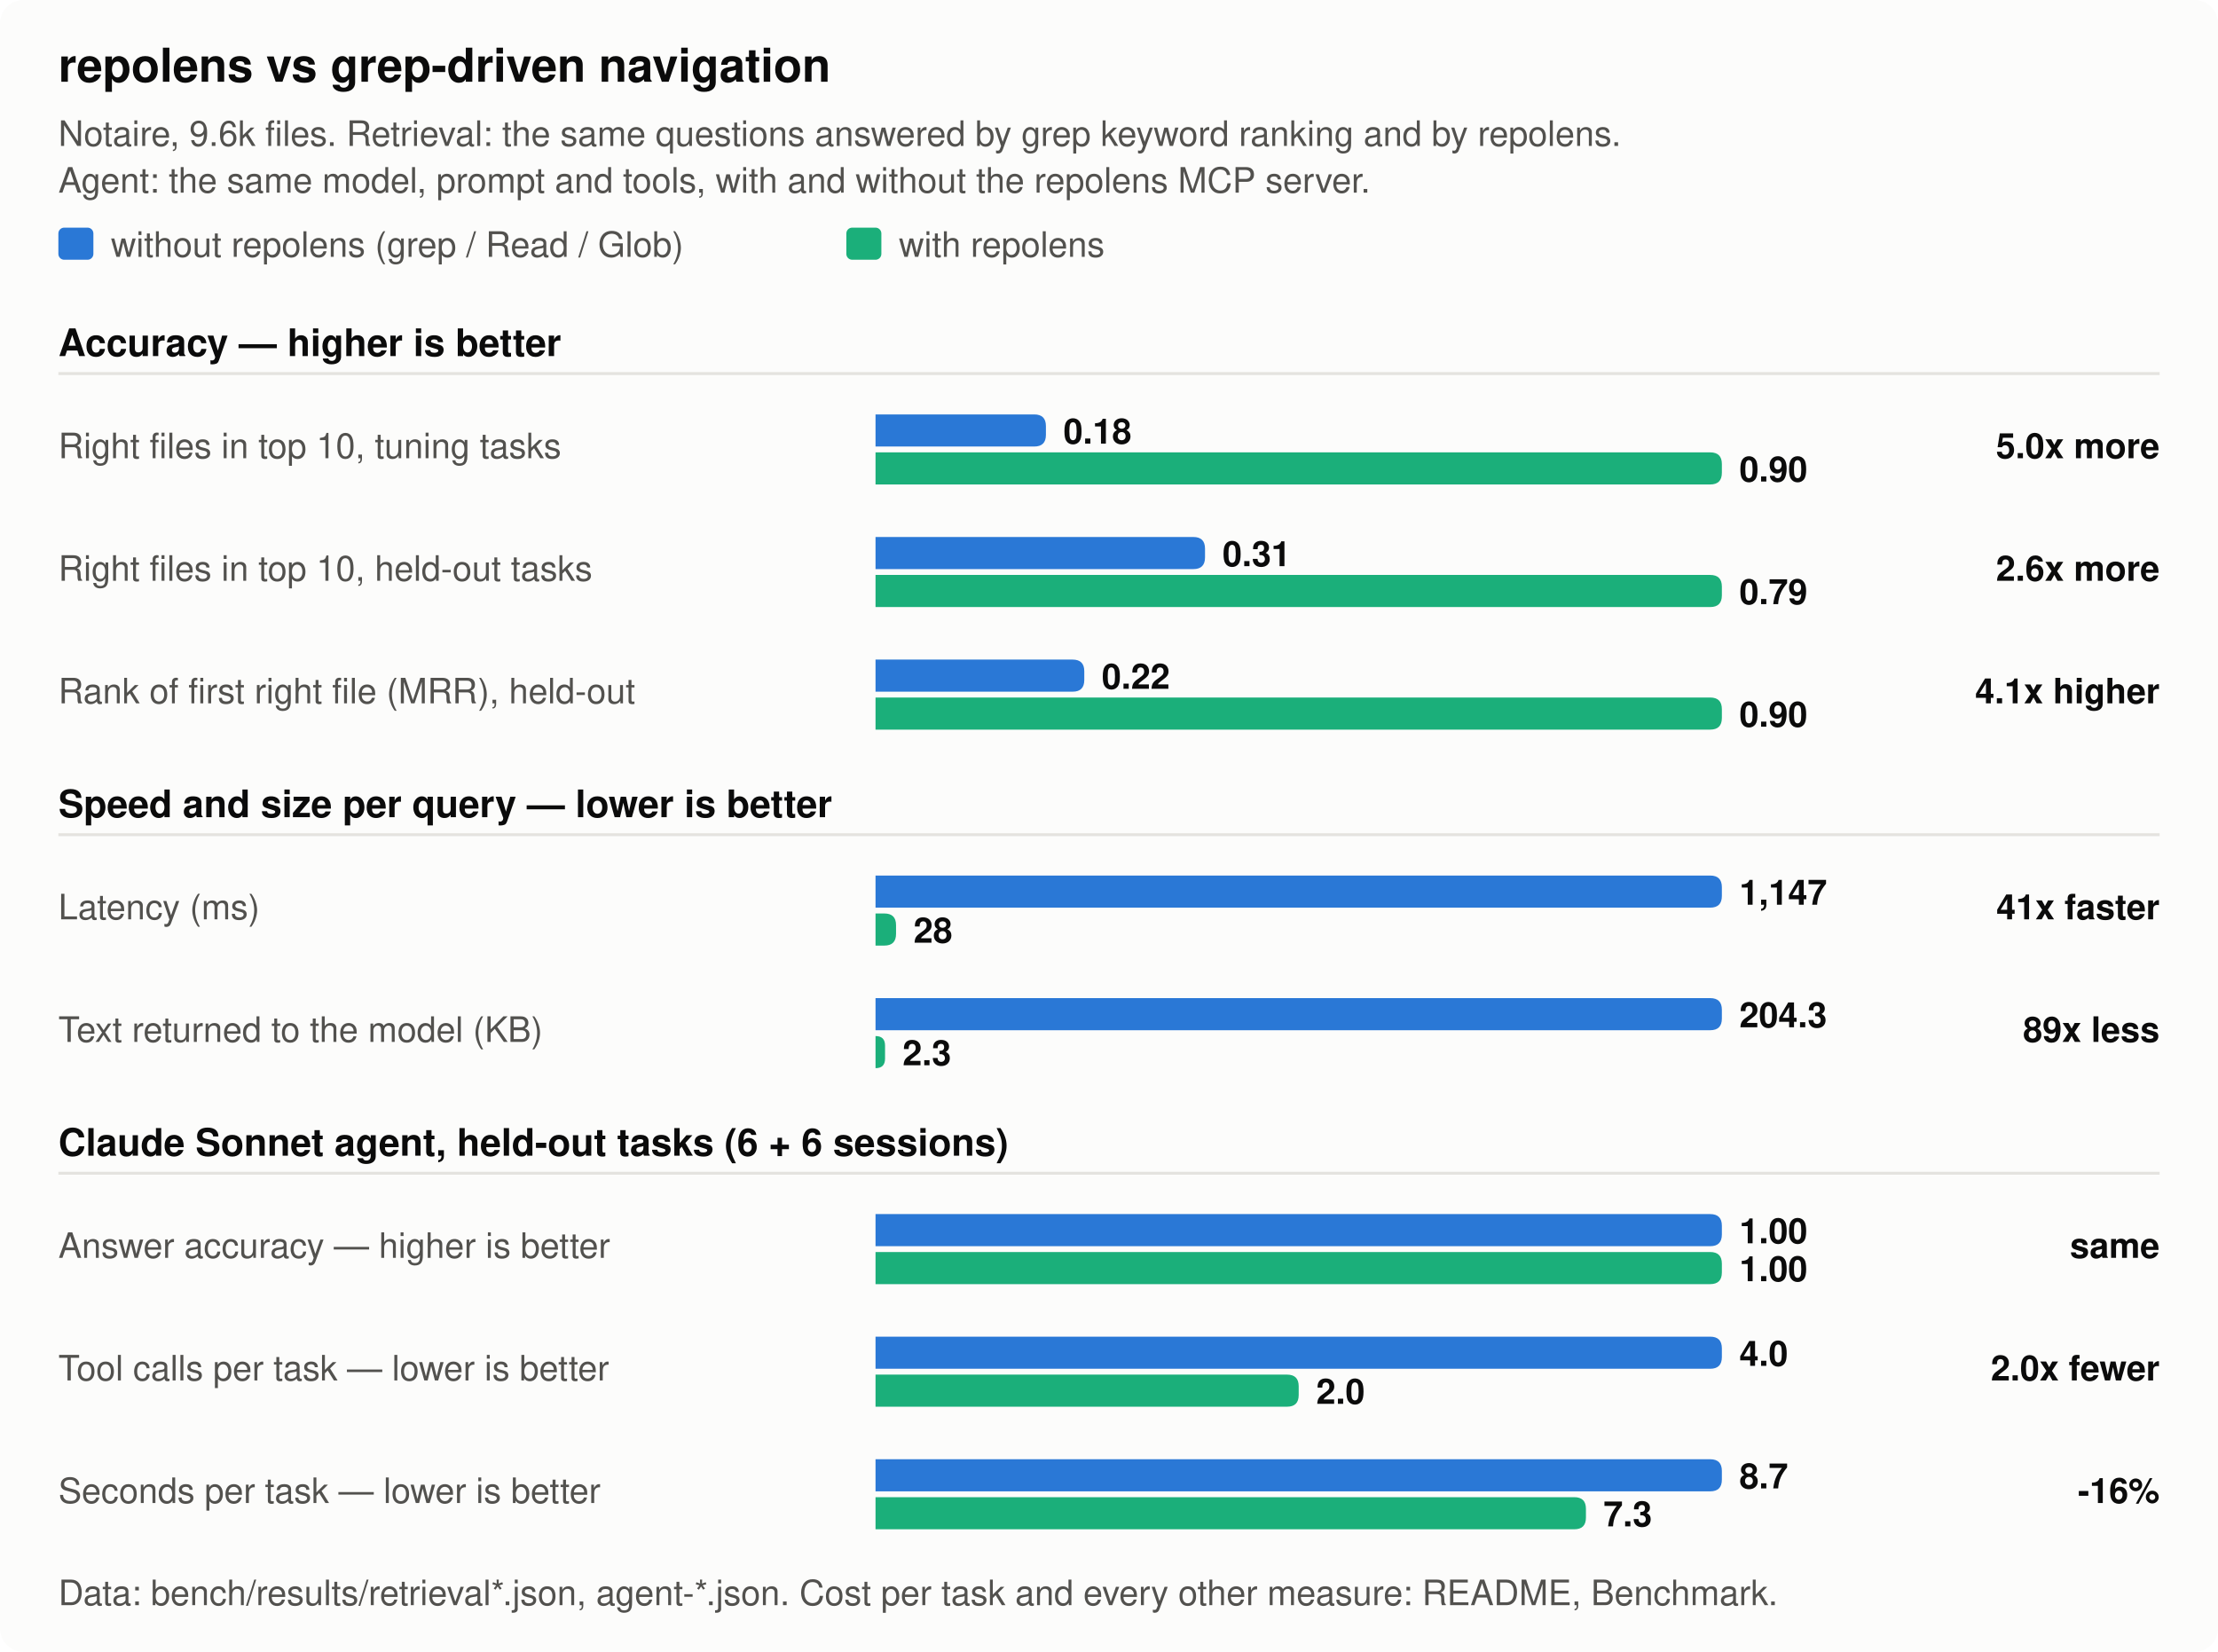
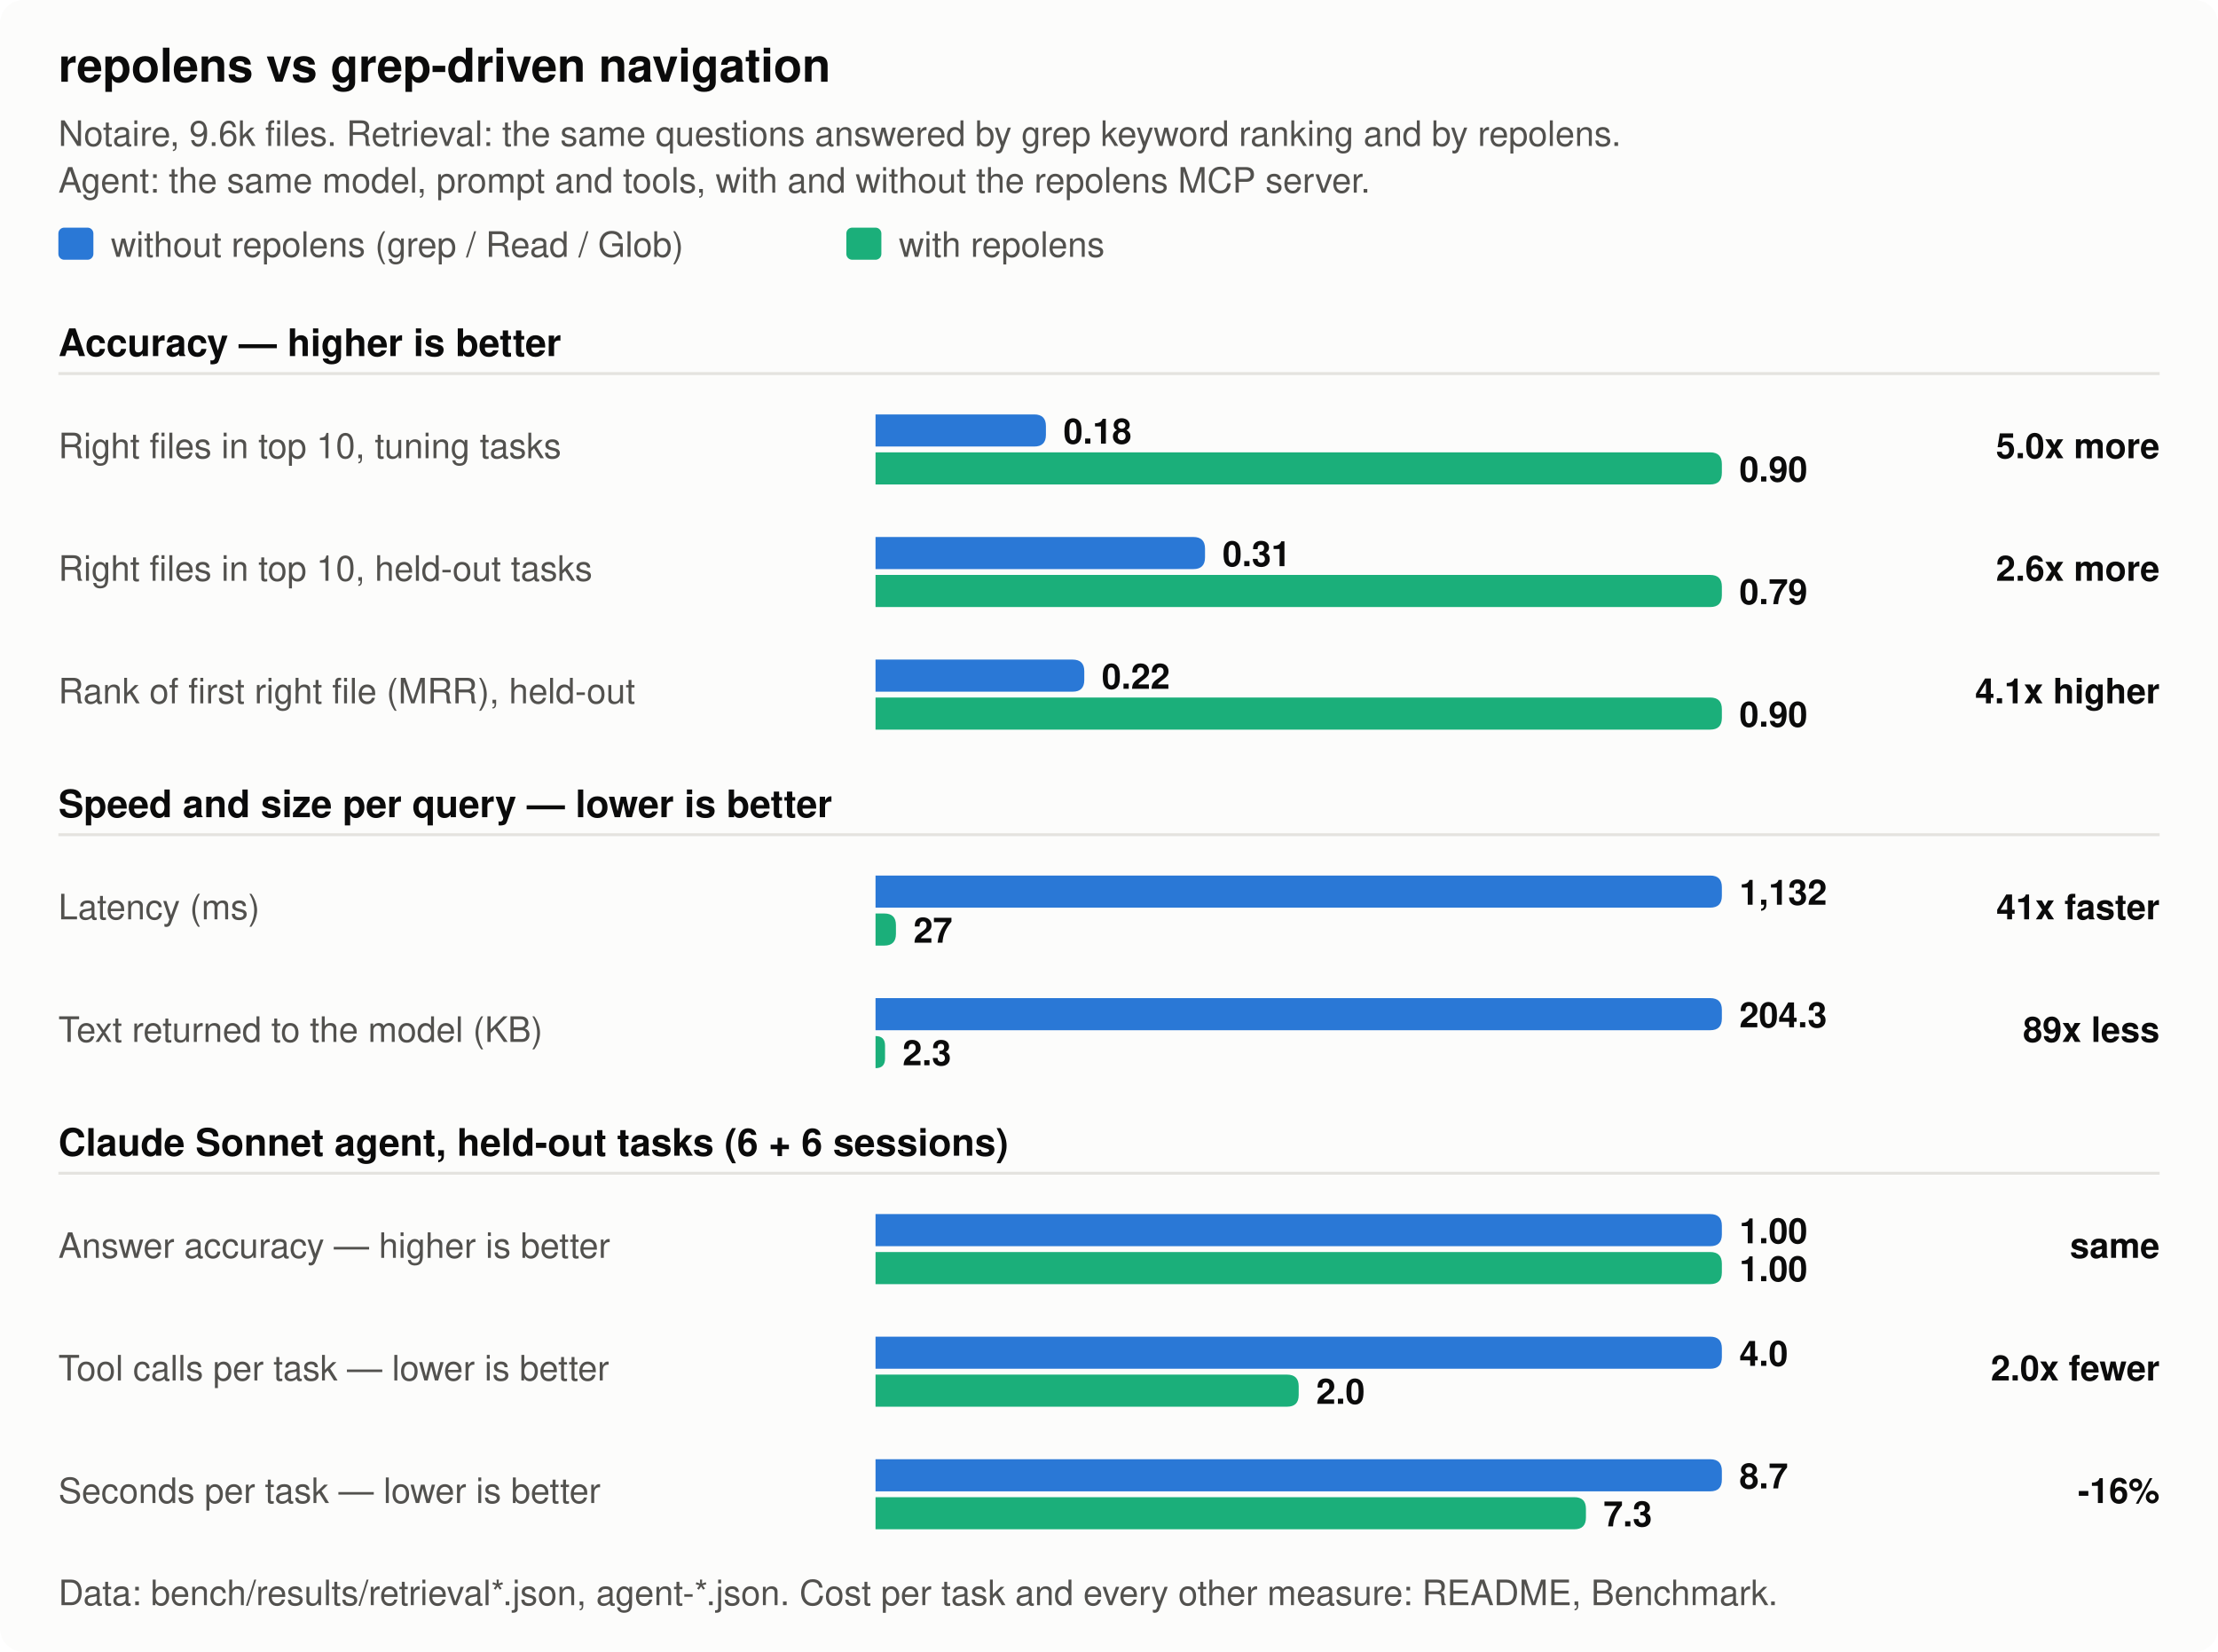
<svg xmlns="http://www.w3.org/2000/svg" viewBox="0 0 760 566" width="760" height="566" role="img" aria-label="repolens vs grep-driven navigation">
  <style>
.bg { fill: #fcfcfb; } text { font: 12px -apple-system, BlinkMacSystemFont, "Segoe UI", Helvetica, Arial, sans-serif;
  fill: #52514e; } .title { font-size: 13px; font-weight: 600; fill: #0b0b0b; } .value { font-weight: 600;
  fill: #0b0b0b; } .axis { stroke: #e4e3df; stroke-width: 1; } .grep { fill: #2a78d6; } .graph { fill: #1baf7a; }
@media (prefers-color-scheme: dark) { .bg { fill: #1a1a19; } text { fill: #c3c2b7; } .title, .value { fill: #f0efec; }
  .axis { stroke: #353431; } .grep { fill: #3987e5; } .graph { fill: #199e70; } }
</style>
  <rect class="bg" width="760" height="566" rx="8" />
  <text class="title" x="20" y="28" style="font-size:16px">repolens vs grep-driven navigation</text>
  <text x="20" y="50">Notaire, 9.6k files. Retrieval: the same questions answered by grep keyword ranking and by repolens.</text>
  <text x="20" y="66">Agent: the same model, prompt and tools, with and without the repolens MCP server.</text>
  <rect class="grep" x="20" y="78" width="12" height="11" rx="2" />
  <text x="38" y="88">without repolens (grep / Read / Glob)</text>
  <rect class="graph" x="290" y="78" width="12" height="11" rx="2" />
  <text x="308" y="88">with repolens</text>
  <text class="title" x="20" y="122">Accuracy — higher is better</text>
  <line class="axis" x1="20" x2="740" y1="128" y2="128" />
  <text x="20" y="157">Right files in top 10, tuning tasks</text>
  <g class="bar">
    <path class="grep" d="M300,142 H354.385 Q358.385,142 358.385,146.0 V149.0 Q358.385,153 354.385,153 H300 Z" />
  </g>
  <text class="value" x="364.385" y="152">0.18</text>
  <g class="bar">
    <path class="graph" d="M300,155 H586.0 Q590.0,155 590.0,159.0 V162.0 Q590.0,166 586.0,166 H300 Z" />
  </g>
  <text class="value" x="596.0" y="165">0.90</text>
  <text class="value" x="740" y="157" text-anchor="end">5.0x more</text>
  <text x="20" y="199">Right files in top 10, held-out tasks</text>
  <g class="bar">
    <path class="grep" d="M300,184 H408.901 Q412.901,184 412.901,188.0 V191.0 Q412.901,195 408.901,195 H300 Z" />
  </g>
  <text class="value" x="418.901" y="194">0.31</text>
  <g class="bar">
    <path class="graph" d="M300,197 H586.0 Q590.0,197 590.0,201.0 V204.0 Q590.0,208 586.0,208 H300 Z" />
  </g>
  <text class="value" x="596.0" y="207">0.79</text>
  <text class="value" x="740" y="199" text-anchor="end">2.6x more</text>
  <text x="20" y="241">Rank of first right file (MRR), held-out</text>
  <g class="bar">
    <path class="grep" d="M300,226 H367.529 Q371.529,226 371.529,230.0 V233.0 Q371.529,237 367.529,237 H300 Z" />
  </g>
  <text class="value" x="377.529" y="236">0.22</text>
  <g class="bar">
    <path class="graph" d="M300,239 H586.0 Q590.0,239 590.0,243.0 V246.0 Q590.0,250 586.0,250 H300 Z" />
  </g>
  <text class="value" x="596.0" y="249">0.90</text>
  <text class="value" x="740" y="241" text-anchor="end">4.1x higher</text>
  <text class="title" x="20" y="280">Speed and size per query — lower is better</text>
  <line class="axis" x1="20" x2="740" y1="286" y2="286" />
  <text x="20" y="315">Latency (ms)</text>
  <g class="bar">
    <path class="grep" d="M300,300 H586.0 Q590.0,300 590.0,304.0 V307.0 Q590.0,311 586.0,311 H300 Z" />
  </g>
-   <text class="value" x="596.0" y="310">1,147</text>
+   <text class="value" x="596.0" y="310">1,132</text>
  <g class="bar">
-     <path class="graph" d="M300,313 H303.029 Q307.029,313 307.029,317.0 V320.0 Q307.029,324 303.029,324 H300 Z" />
+     <path class="graph" d="M300,313 H302.996 Q306.996,313 306.996,317.0 V320.0 Q306.996,324 302.996,324 H300 Z" />
  </g>
-   <text class="value" x="313.029" y="323">28</text>
+   <text class="value" x="312.996" y="323">27</text>
  <text class="value" x="740" y="315" text-anchor="end">41x faster</text>
  <text x="20" y="357">Text returned to the model (KB)</text>
  <g class="bar">
    <path class="grep" d="M300,342 H586.0 Q590.0,342 590.0,346.0 V349.0 Q590.0,353 586.0,353 H300 Z" />
  </g>
  <text class="value" x="596.0" y="352">204.3</text>
  <g class="bar">
    <path class="graph" d="M300,355 H300.0 Q303.264,355 303.264,358.264 V362.736 Q303.264,366 300.0,366 H300 Z" />
  </g>
  <text class="value" x="309.264" y="365">2.3</text>
  <text class="value" x="740" y="357" text-anchor="end">89x less</text>
  <text class="title" x="20" y="396">Claude Sonnet agent, held-out tasks (6 + 6 sessions)</text>
  <line class="axis" x1="20" x2="740" y1="402" y2="402" />
  <text x="20" y="431">Answer accuracy — higher is better</text>
  <g class="bar">
    <path class="grep" d="M300,416 H586.0 Q590.0,416 590.0,420.0 V423.0 Q590.0,427 586.0,427 H300 Z" />
  </g>
  <text class="value" x="596.0" y="426">1.00</text>
  <g class="bar">
    <path class="graph" d="M300,429 H586.0 Q590.0,429 590.0,433.0 V436.0 Q590.0,440 586.0,440 H300 Z" />
  </g>
  <text class="value" x="596.0" y="439">1.00</text>
  <text class="value" x="740" y="431" text-anchor="end">same</text>
  <text x="20" y="473">Tool calls per task — lower is better</text>
  <g class="bar">
    <path class="grep" d="M300,458 H586.0 Q590.0,458 590.0,462.0 V465.0 Q590.0,469 586.0,469 H300 Z" />
  </g>
  <text class="value" x="596.0" y="468">4.0</text>
  <g class="bar">
    <path class="graph" d="M300,471 H441.0 Q445.0,471 445.0,475.0 V478.0 Q445.0,482 441.0,482 H300 Z" />
  </g>
  <text class="value" x="451.0" y="481">2.0</text>
  <text class="value" x="740" y="473" text-anchor="end">2.0x fewer</text>
  <text x="20" y="515">Seconds per task — lower is better</text>
  <g class="bar">
    <path class="grep" d="M300,500 H586.0 Q590.0,500 590.0,504.0 V507.0 Q590.0,511 586.0,511 H300 Z" />
  </g>
  <text class="value" x="596.0" y="510">8.7</text>
  <g class="bar">
    <path class="graph" d="M300,513 H539.423 Q543.423,513 543.423,517.0 V520.0 Q543.423,524 539.423,524 H300 Z" />
  </g>
  <text class="value" x="549.423" y="523">7.3</text>
  <text class="value" x="740" y="515" text-anchor="end">-16%</text>
  <text x="20" y="550">Data: bench/results/retrieval*.json, agent-*.json. Cost per task and every other measure: README, Benchmark.</text>
</svg>
